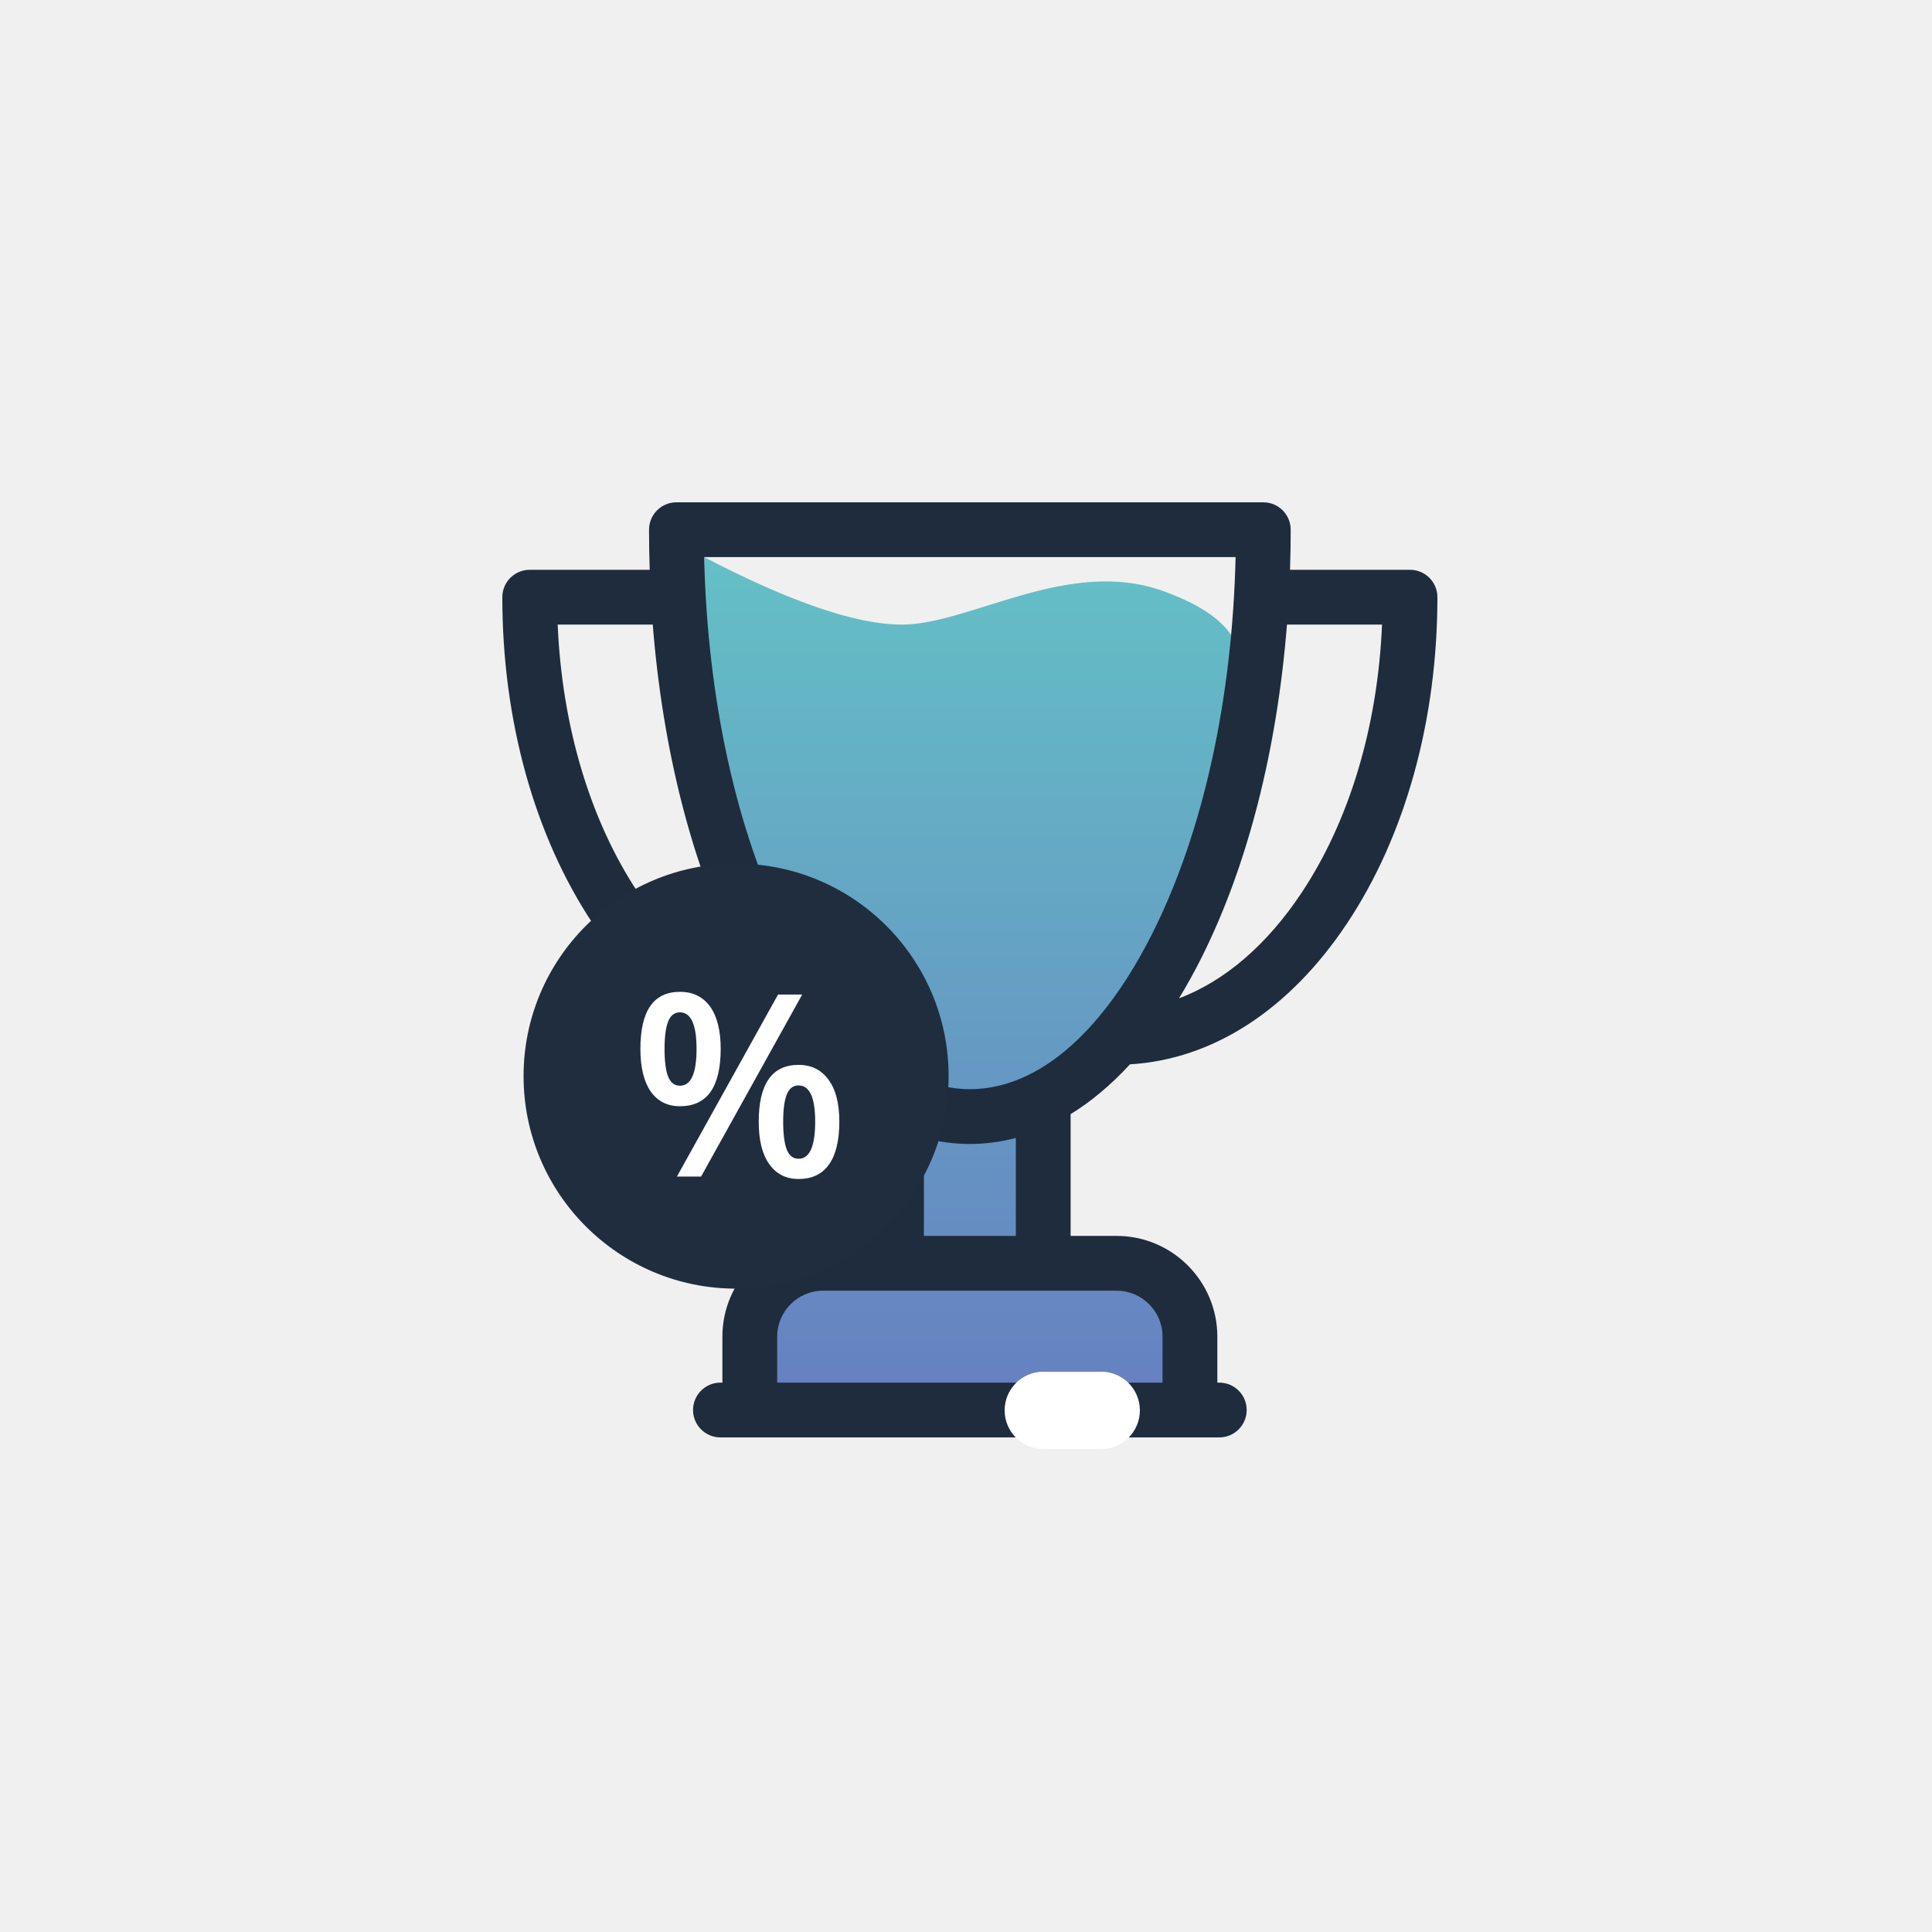
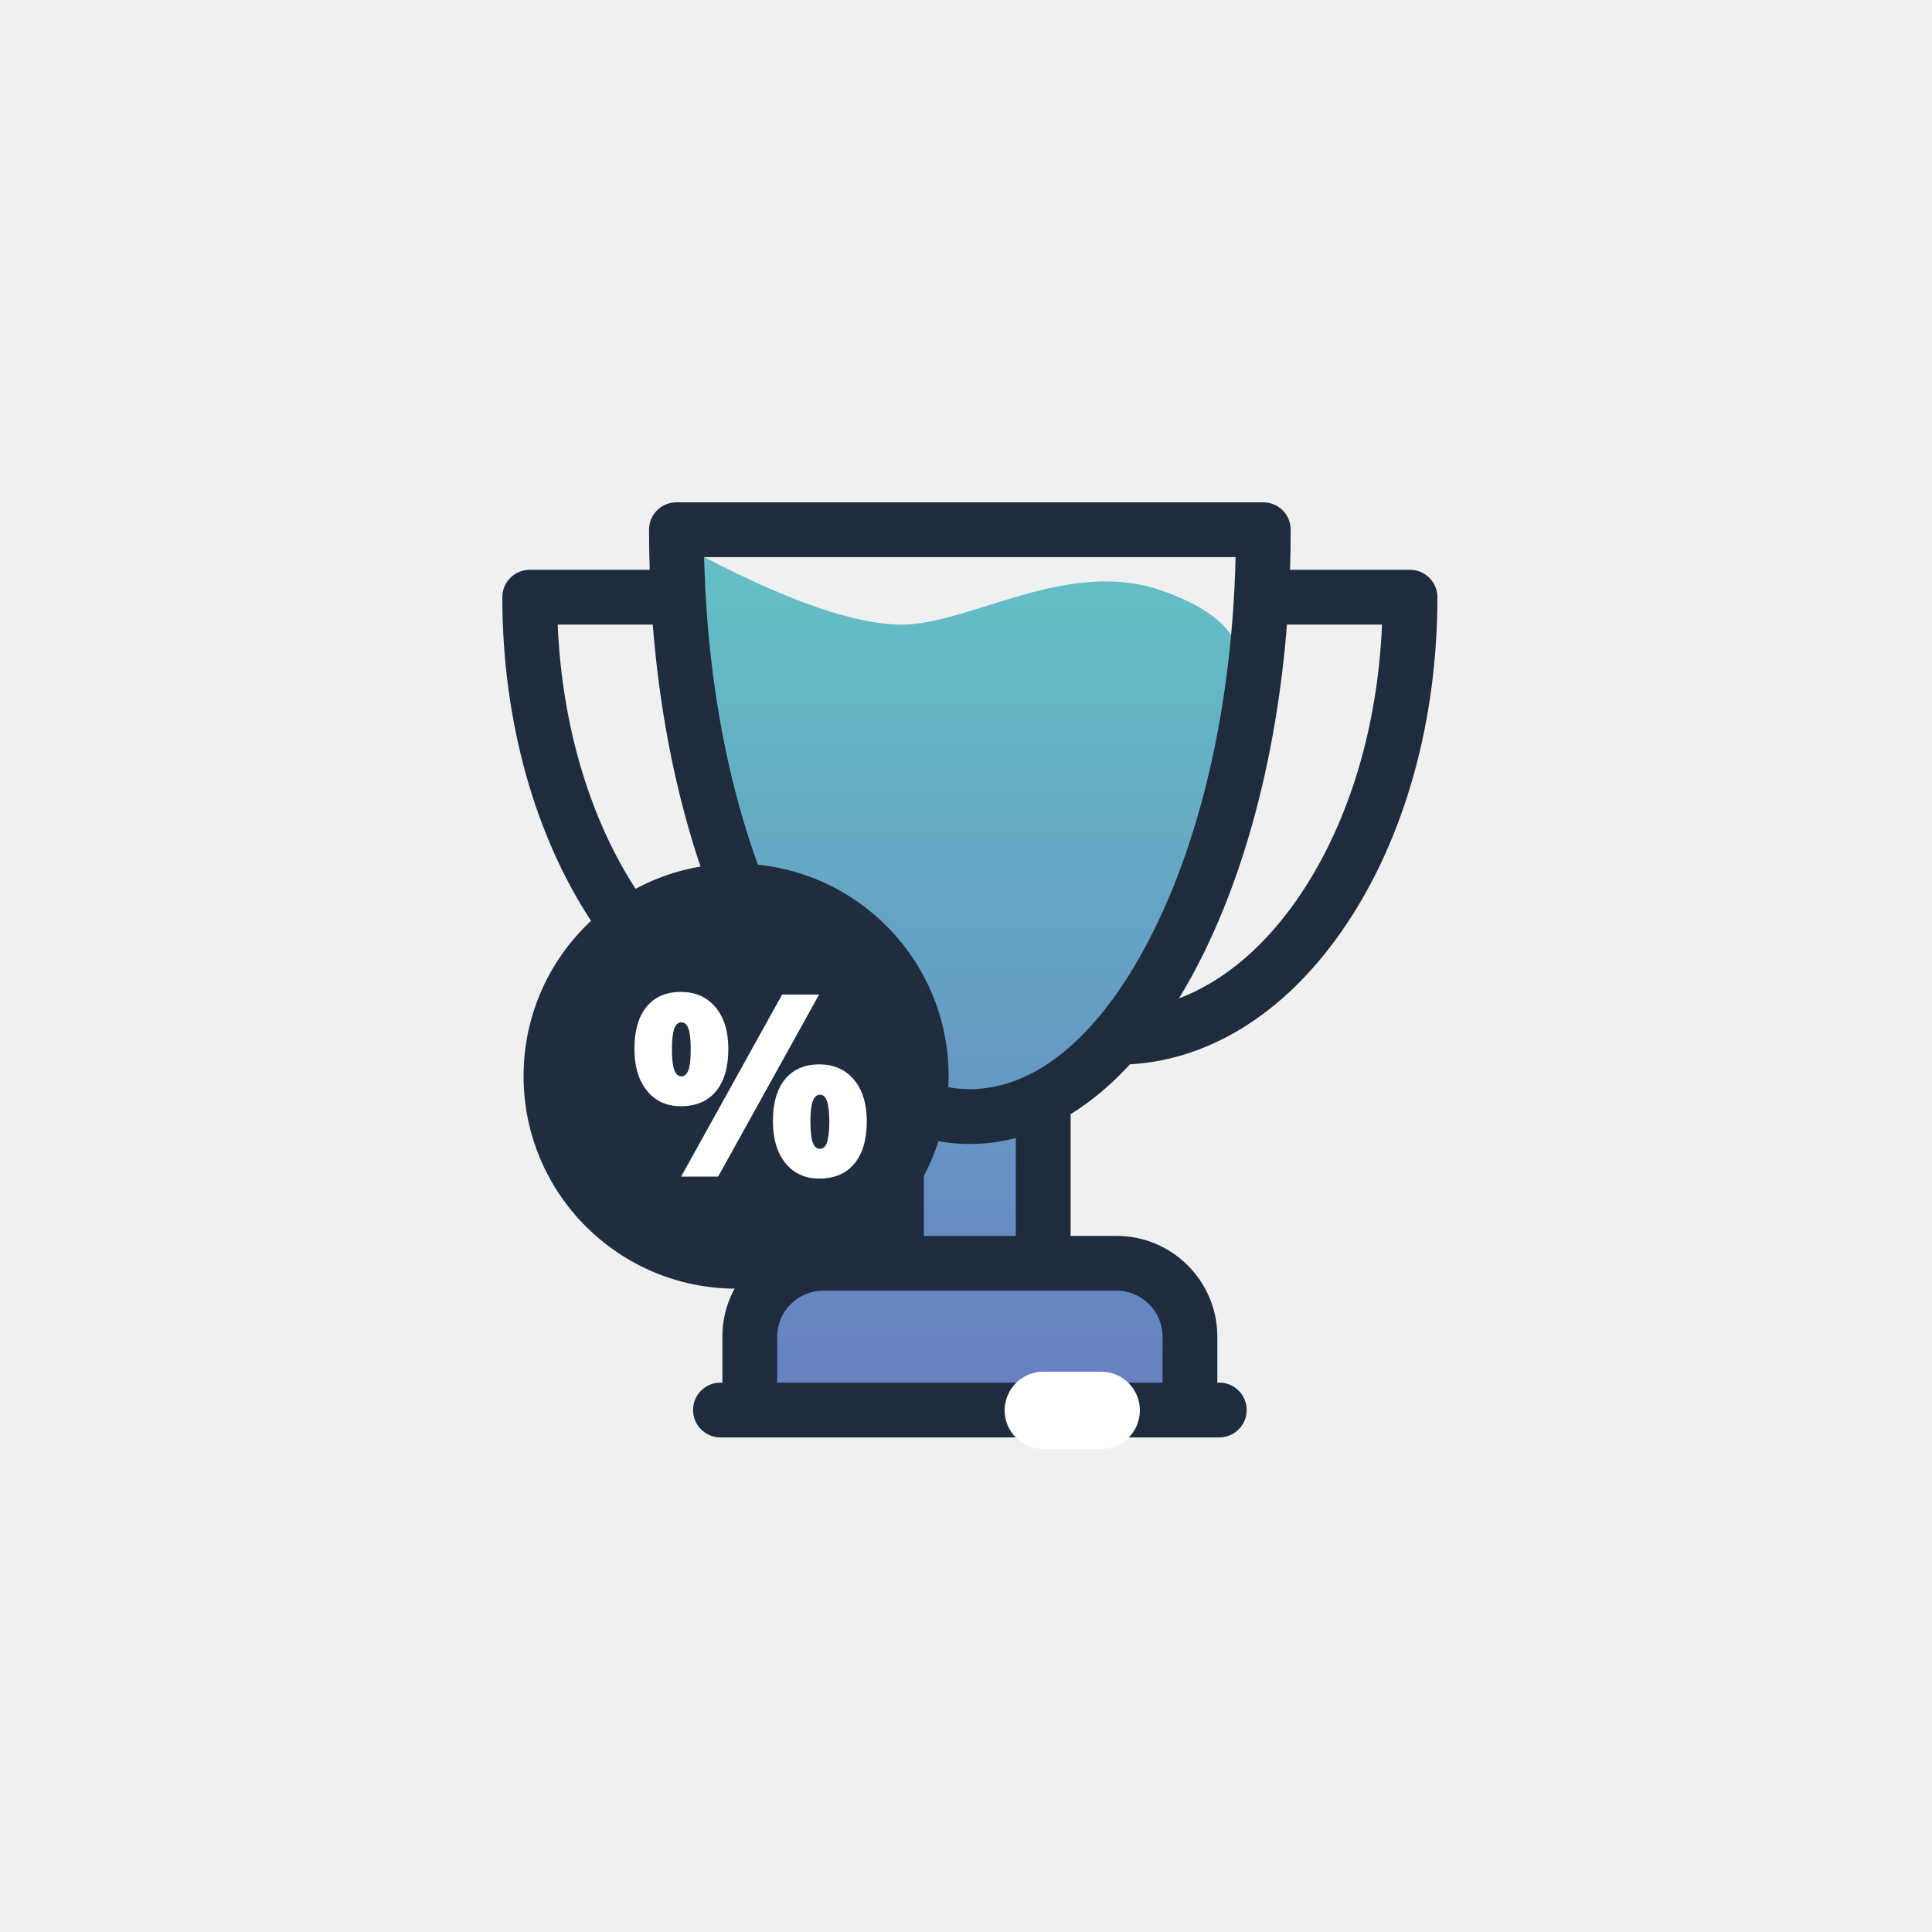
<svg xmlns="http://www.w3.org/2000/svg" width="100px" height="100px" viewBox="0 0 100 100" version="1.1">
  <defs>
    <linearGradient x1="50%" y1="0%" x2="50%" y2="100%" id="linearGradient-1">
      <stop stop-color="#64C0C6" offset="0%" />
      <stop stop-color="#6680C1" offset="100%" />
    </linearGradient>
  </defs>
  <g id="The-best-Promo-around-you" stroke="none" stroke-width="1" fill="none" fill-rule="evenodd">
    <g id="Group-6" transform="translate(26, 26)">
      <path d="M10.446,2.836 C14.918,5.165 18.328,6.329 20.677,6.329 C24.2,6.329 29.287,2.836 34.173,4.583 C37.43,5.747 38.691,7.336 37.954,9.35 C37.774,17.461 36.513,22.411 34.173,24.2 C31.833,25.989 30.129,28.048 29.061,30.376 L29.061,37.97 C33.036,38.875 35.024,40.29 35.024,42.214 C35.024,44.138 35.024,45.467 35.024,46.2 L13.376,46.2 C12.727,41.437 14.12,39.056 17.554,39.056 C20.988,39.056 22.029,36.492 20.677,31.365 C16.464,28.628 13.679,25.366 12.32,21.577 C10.961,17.788 10.337,11.541 10.446,2.836 Z" id="Path-5" fill="url(#linearGradient-1)" />
      <g id="trophy" fill="#1E2C3D" fill-rule="nonzero">
        <path d="M46.982,3.493 L40.771,3.493 C40.794,2.805 40.806,2.113 40.806,1.418 C40.806,0.635 40.171,0 39.388,0 L9.012,0 C8.229,0 7.594,0.635 7.594,1.418 C7.594,2.113 7.606,2.805 7.629,3.493 L1.418,3.493 C0.635,3.493 0,4.128 0,4.911 C0,11.265 1.661,17.259 4.676,21.79 C7.656,26.27 11.626,28.839 15.914,29.089 C16.887,30.147 17.914,31.01 18.985,31.668 L18.985,37.97 L16.606,37.97 C13.73,37.97 11.391,40.31 11.391,43.185 L11.391,45.564 L11.29,45.564 C10.507,45.564 9.872,46.199 9.872,46.982 C9.872,47.765 10.507,48.4 11.29,48.4 L37.11,48.4 C37.893,48.4 38.528,47.765 38.528,46.982 C38.528,46.199 37.893,45.564 37.11,45.564 L37.009,45.564 L37.009,43.185 C37.009,40.31 34.67,37.97 31.794,37.97 L29.415,37.97 L29.415,31.668 C30.486,31.01 31.514,30.147 32.486,29.089 C36.774,28.839 40.744,26.27 43.725,21.79 C46.74,17.259 48.4,11.265 48.4,4.911 C48.4,4.128 47.765,3.493 46.982,3.493 Z M7.037,20.22 C4.55,16.482 3.089,11.594 2.866,6.329 L7.787,6.329 C8.299,12.801 9.818,18.783 12.192,23.531 C12.57,24.288 12.966,25.002 13.376,25.675 C11.018,24.784 8.835,22.923 7.037,20.22 Z M34.173,43.185 L34.173,45.564 L14.227,45.564 L14.227,43.185 C14.227,41.874 15.294,40.806 16.606,40.806 L31.794,40.806 C33.106,40.806 34.173,41.874 34.173,43.185 Z M26.579,37.97 L21.821,37.97 L21.821,32.9 C22.6,33.105 23.395,33.212 24.2,33.212 C25.005,33.212 25.8,33.105 26.579,32.9 L26.579,37.97 Z M27.457,29.526 C27.393,29.553 27.332,29.584 27.273,29.62 C26.271,30.118 25.241,30.376 24.2,30.376 C23.159,30.376 22.13,30.118 21.128,29.62 C21.068,29.584 21.007,29.553 20.942,29.526 C19.83,28.938 18.754,28.05 17.737,26.884 C17.684,26.807 17.623,26.737 17.557,26.672 C16.547,25.473 15.597,23.999 14.729,22.263 C12.123,17.052 10.618,10.199 10.446,2.836 L37.954,2.836 C37.782,10.199 36.277,17.052 33.671,22.263 C32.803,23.999 31.853,25.473 30.844,26.672 C30.777,26.737 30.716,26.808 30.662,26.884 C29.645,28.051 28.569,28.938 27.457,29.526 Z M41.363,20.22 C39.565,22.923 37.382,24.784 35.024,25.675 C35.434,25.002 35.83,24.288 36.208,23.531 C38.582,18.783 40.101,12.801 40.613,6.329 L45.534,6.329 C45.311,11.594 43.85,16.482 41.363,20.22 Z" id="Shape" />
      </g>
      <g id="Group" transform="translate(1.1, 18.7)">
        <circle id="Oval" fill="#202D3E" cx="11" cy="11" r="11" />
-         <text id="%" font-family="OpenSans-Extrabold, Open Sans" font-size="13.2" font-weight="600" fill="#FFFFFF">
-           <tspan x="5.5" y="16.2">%</tspan>
-         </text>
+         <path d="M7.679,9.613 C7.679,10.107 7.719,10.464 7.801,10.683 C7.883,10.902 8.005,11.012 8.168,11.012 C8.332,11.012 8.453,10.904 8.533,10.689 C8.612,10.474 8.652,10.116 8.652,9.613 C8.652,9.119 8.612,8.762 8.533,8.543 C8.453,8.324 8.332,8.214 8.168,8.214 C8.001,8.214 7.877,8.326 7.798,8.549 C7.718,8.773 7.679,9.127 7.679,9.613 Z M10.598,9.587 C10.598,10.532 10.386,11.264 9.96,11.782 C9.535,12.3 8.929,12.558 8.143,12.558 C7.404,12.558 6.818,12.291 6.386,11.756 C5.954,11.221 5.738,10.498 5.738,9.587 C5.738,8.642 5.949,7.915 6.37,7.405 C6.791,6.896 7.382,6.642 8.143,6.642 C8.895,6.642 9.492,6.906 9.934,7.434 C10.377,7.963 10.598,8.68 10.598,9.587 Z M15.297,6.777 L10.07,16.2 L8.155,16.2 L13.383,6.777 L15.297,6.777 Z M14.846,13.364 C14.846,13.858 14.887,14.215 14.968,14.434 C15.05,14.653 15.172,14.763 15.336,14.763 C15.52,14.763 15.648,14.637 15.719,14.386 C15.79,14.134 15.825,13.794 15.825,13.364 C15.825,12.934 15.79,12.594 15.719,12.342 C15.648,12.091 15.52,11.965 15.336,11.965 C15.168,11.965 15.044,12.077 14.965,12.301 C14.885,12.524 14.846,12.879 14.846,13.364 Z M17.765,13.338 C17.765,14.279 17.552,15.009 17.124,15.526 C16.697,16.044 16.092,16.303 15.31,16.303 C14.571,16.303 13.985,16.036 13.553,15.501 C13.122,14.966 12.906,14.245 12.906,13.338 C12.906,12.393 13.116,11.666 13.537,11.157 C13.958,10.647 14.549,10.393 15.31,10.393 C16.062,10.393 16.659,10.657 17.102,11.186 C17.544,11.714 17.765,12.432 17.765,13.338 Z" id="%" fill="#FFFFFF" fill-rule="nonzero" />
      </g>
      <path d="" id="Path-4" stroke="#979797" stroke-width="1.1" />
    </g>
    <rect id="Rectangle" fill="#FFFFFF" transform="translate(55.5, 73) rotate(90) translate(-55.5, -73) " x="53.5" y="69.5" width="4" height="7" rx="2" />
  </g>
</svg>
